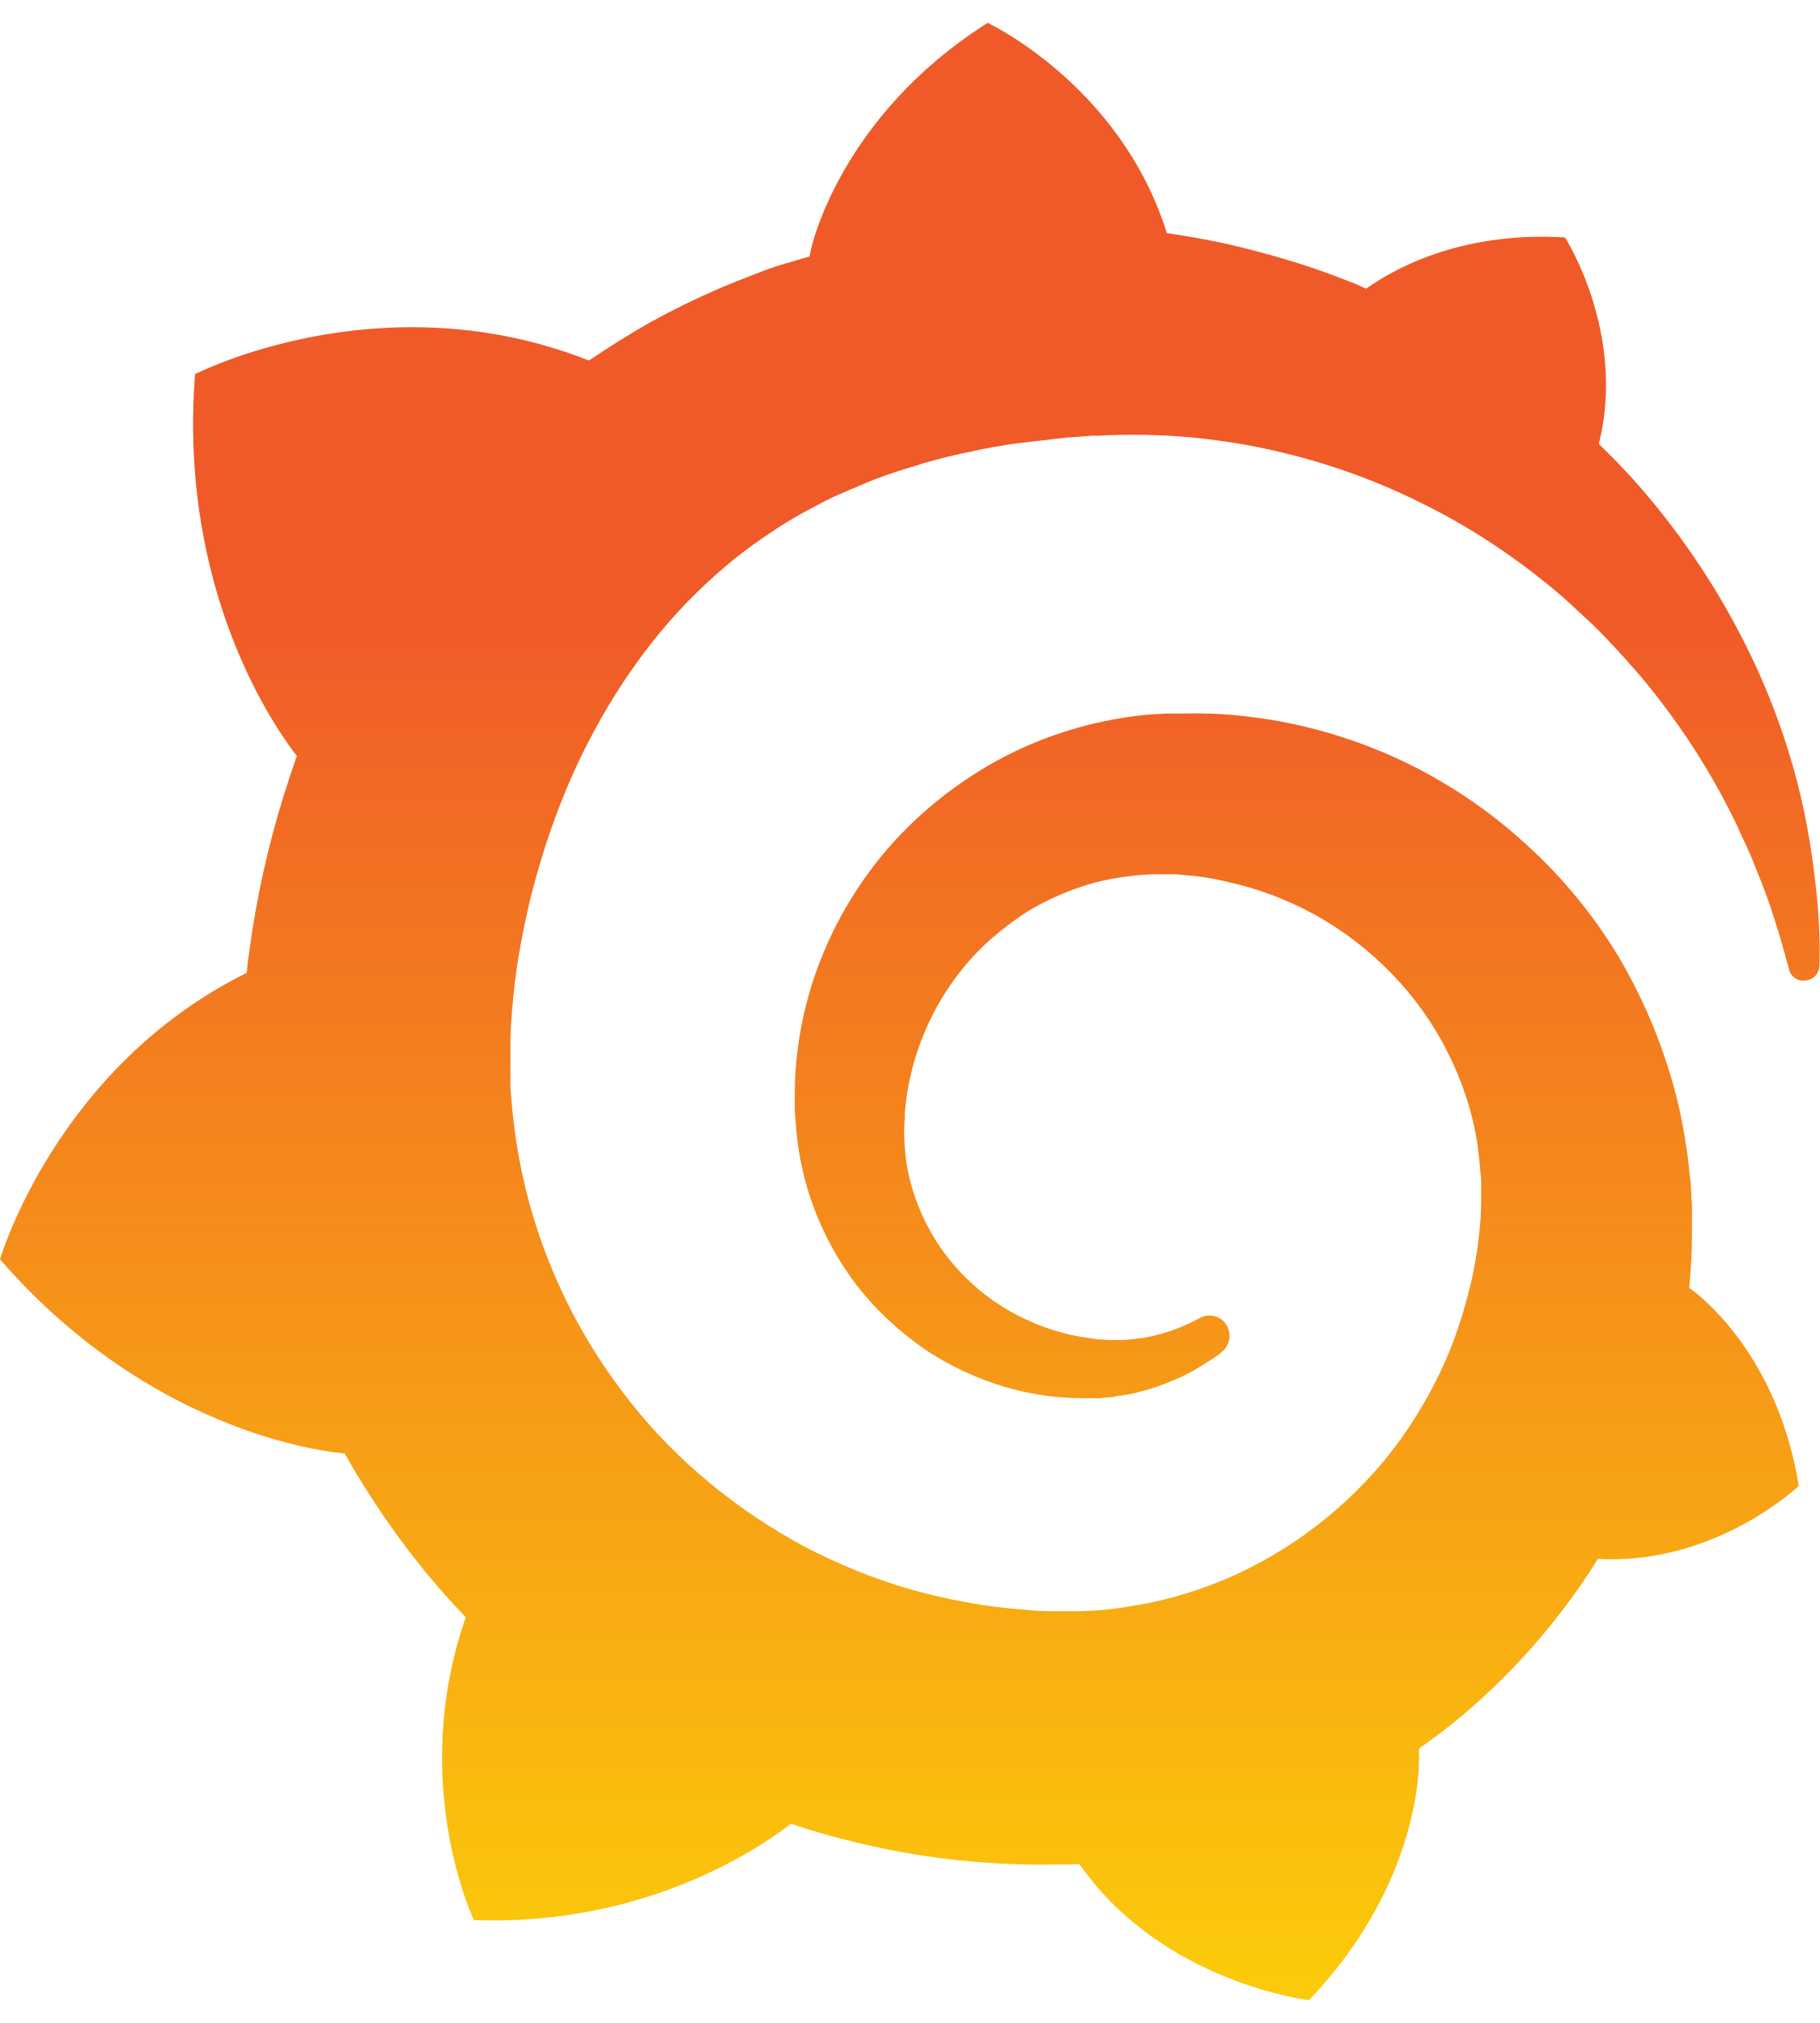
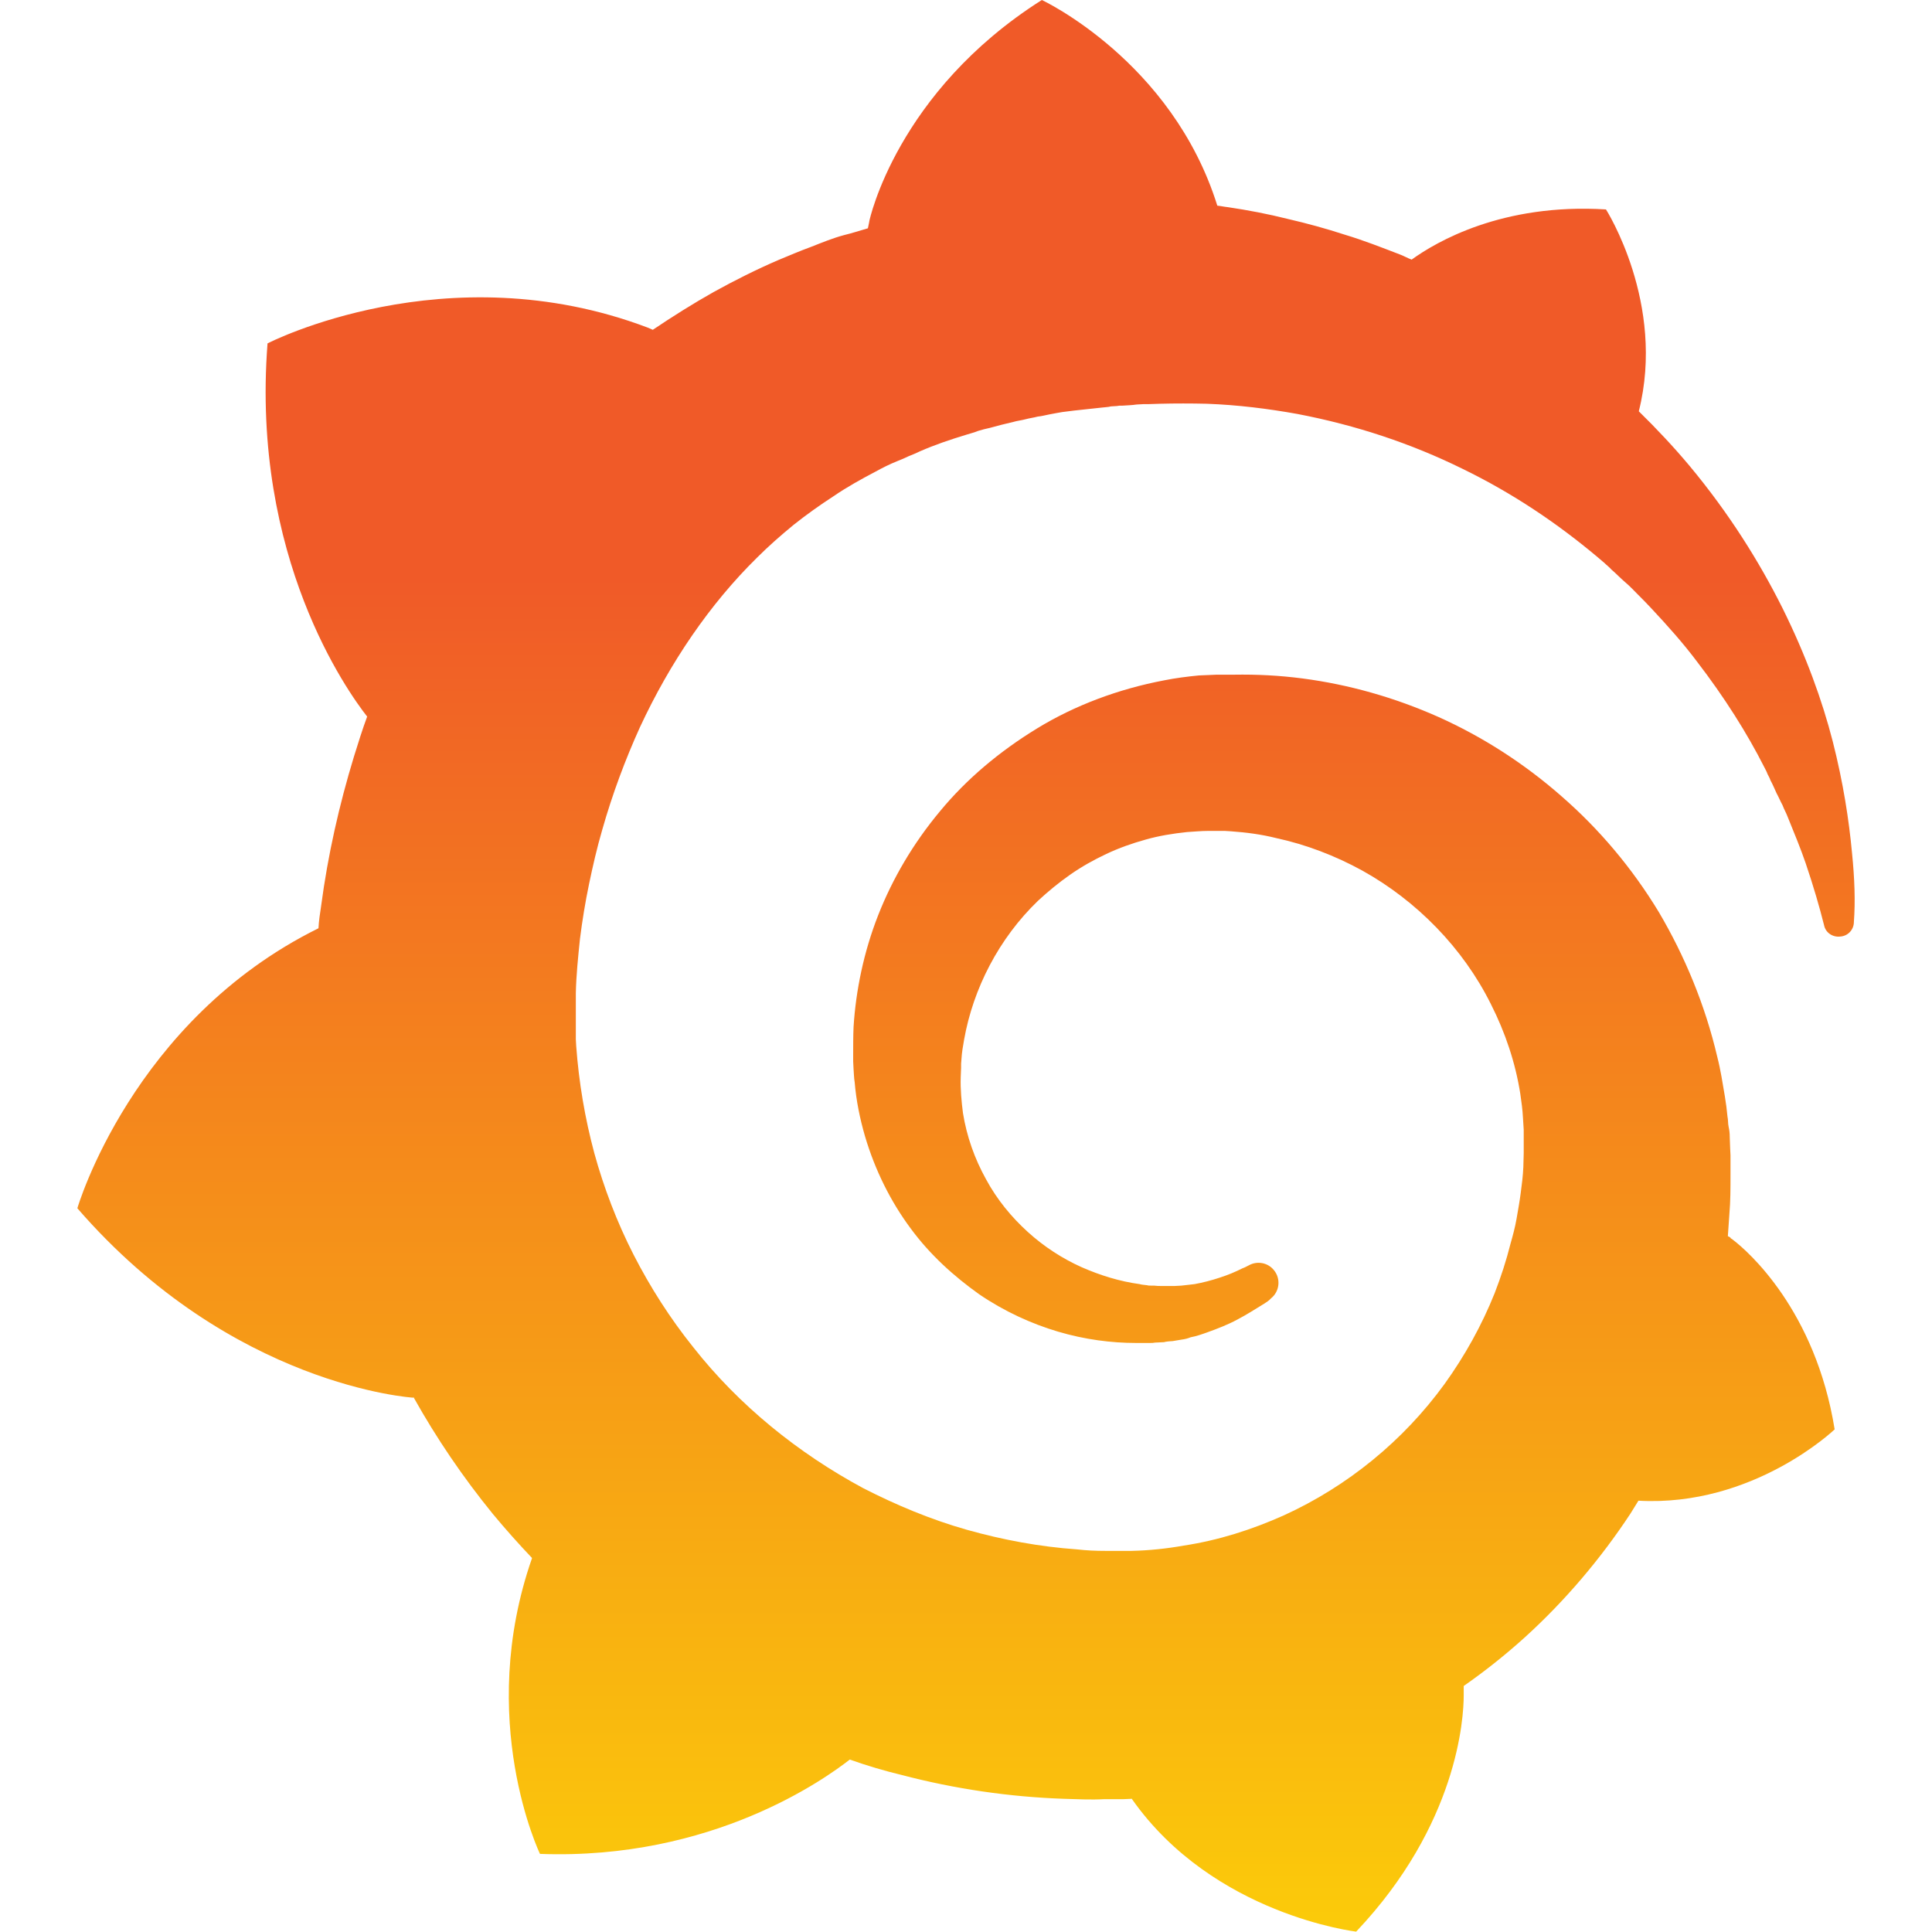
- <svg xmlns="http://www.w3.org/2000/svg" viewBox="8.5 1 334.1 363" width="2249" height="2500">
-   <linearGradient id="a" gradientUnits="userSpaceOnUse" x1="175.5" x2="175.5" y1="30%" y2="99%">
-     <stop offset="0" stop-color="#f05a28" />
-     <stop offset="1" stop-color="#fbca0a" />
+ <svg xmlns="http://www.w3.org/2000/svg" xml:space="preserve" viewBox="0 0 512 512">
+   <linearGradient id="a" x1="256" x2="256" y1="359.964" y2="4.738" gradientTransform="matrix(1 0 0 -1 0 513)" gradientUnits="userSpaceOnUse">
+     <stop offset="0" style="stop-color:#f05a28" />
+     <stop offset="1" style="stop-color:#fbca0a" />
  </linearGradient>
-   <path d="M342 161.2c-.6-6.1-1.6-13.1-3.6-20.9-2-7.7-5-16.2-9.4-25s-10.1-17.9-17.5-26.8c-2.9-3.5-6.1-6.9-9.5-10.2 5.1-20.3-6.2-37.9-6.2-37.9-19.5-1.2-31.9 6.1-36.5 9.4-.8-.3-1.5-.7-2.3-1-3.3-1.3-6.7-2.6-10.3-3.7-3.5-1.1-7.1-2.1-10.8-3s-7.4-1.6-11.2-2.2c-.7-.1-1.3-.2-2-.3C214.2 12.4 189.8 1 189.8 1c-27.3 17.3-32.4 41.5-32.4 41.5s-.1.5-.3 1.4c-1.5.4-3 .9-4.5 1.3-2.1.6-4.2 1.4-6.2 2.2-2.1.8-4.1 1.6-6.2 2.5-4.1 1.8-8.2 3.8-12.2 6-3.9 2.2-7.7 4.6-11.4 7.1l-1-.4c-37.8-14.4-71.3 2.9-71.3 2.9-3.1 40.2 15.1 65.5 18.7 70.1-.9 2.5-1.7 5-2.5 7.5-2.8 9.1-4.9 18.4-6.2 28.1-.2 1.4-.4 2.8-.5 4.2C18.8 192.7 8.5 228 8.5 228c29.1 33.5 63.1 35.6 63.1 35.6l.1-.1c4.3 7.7 9.3 15 14.9 21.9 2.4 2.9 4.8 5.6 7.4 8.3-10.6 30.4 1.5 55.6 1.5 55.6 32.4 1.2 53.7-14.2 58.2-17.7 3.2 1.1 6.5 2.1 9.8 2.9 10 2.6 20.2 4.1 30.4 4.5 2.5.1 5.1.2 7.6.1h3.6l1.6-.1v.1c15.3 21.8 42.1 24.9 42.1 24.9 19.1-20.1 20.2-40.1 20.2-44.4v-.3-.6-.9c4-2.8 7.8-5.8 11.4-9.1 7.6-6.9 14.3-14.8 19.9-23.3l1.5-2.4c21.6 1.2 36.9-13.4 36.9-13.4-3.6-22.5-16.4-33.5-19.1-35.6s-.1-.1-.3-.2-.2-.2-.2-.2c-.1-.1-.3-.2-.5-.3.1-1.4.2-2.7.3-4.1.2-2.4.2-4.9.2-7.3v-3.2-.6l-.1-1.5-.1-2c0-.7-.1-1.3-.2-1.9s-.1-1.3-.2-1.9l-.2-1.9-.3-1.9c-.4-2.5-.8-4.9-1.4-7.4-2.3-9.7-6.1-18.9-11-27.2-5-8.3-11.2-15.6-18.3-21.8-7-6.2-14.9-11.2-23.1-14.9-8.3-3.7-16.9-6.1-25.5-7.2-4.3-.6-8.6-.8-12.9-.7h-3.2l-1.6.1c-.6 0-1.2.1-1.7.1-2.2.2-4.4.5-6.5.9-8.6 1.6-16.7 4.7-23.8 9s-13.3 9.6-18.3 15.6-8.9 12.7-11.6 19.6-4.2 14.1-4.6 21c-.1 1.7-.1 3.5-.1 5.2v1.3l.1 1.4c.1.8.1 1.7.2 2.5.3 3.5 1 6.9 1.9 10.1 1.9 6.5 4.9 12.4 8.6 17.4s8.2 9.1 12.9 12.4c4.7 3.2 9.8 5.5 14.8 7s10 2.1 14.7 2.1h2.6c.3 0 .6 0 .9-.1.5 0 1-.1 1.5-.1.1 0 .3 0 .4-.1l.5-.1c.3 0 .6-.1.9-.1.6-.1 1.1-.2 1.7-.3s1.1-.2 1.6-.4c1.1-.2 2.1-.6 3.1-.9 2-.7 4-1.5 5.7-2.4 1.8-.9 3.4-2 5-3 .4-.3.9-.6 1.3-1 1.6-1.3 1.9-3.7.6-5.3-1.1-1.4-3.1-1.8-4.7-.9l-1.2.6c-1.4.7-2.8 1.3-4.3 1.8s-3.1.9-4.7 1.2c-.8.1-1.6.2-2.5.3-.4 0-.8.1-1.3.1h-2.4c-.5 0-1 0-1.5-.1H210.2c-.2 0-.5 0-.7-.1-.5-.1-.9-.1-1.4-.2-3.7-.5-7.4-1.6-10.9-3.2-3.6-1.6-7-3.8-10.1-6.6s-5.8-6.1-7.9-9.9-3.6-8-4.3-12.4c-.3-2.2-.5-4.5-.4-6.7 0-.6.1-1.2.1-1.8v-.8c0-.3.1-.6.1-.9.1-1.2.3-2.4.5-3.6 1.7-9.6 6.5-19 13.9-26.1 1.9-1.8 3.9-3.4 6-4.9s4.4-2.8 6.8-3.9 4.8-2 7.4-2.7c2.5-.7 5.1-1.1 7.8-1.4 1.3-.1 2.6-.2 4-.2h3.1l1.1.1c2.9.2 5.7.6 8.5 1.3 5.6 1.2 11.1 3.3 16.2 6.1 10.2 5.7 18.9 14.5 24.2 25.1 2.7 5.3 4.6 11 5.5 16.9.2 1.5.4 3 .5 4.5l.1 1.1.1 1.1V217.8c0 .7-.1 1.9-.1 2.6-.1 1.6-.3 3.3-.5 4.9s-.5 3.2-.8 4.8-.7 3.2-1.1 4.7c-.8 3.1-1.8 6.2-3 9.3-2.4 6-5.6 11.8-9.4 17.1-7.7 10.6-18.2 19.2-30.2 24.7-6 2.7-12.3 4.7-18.8 5.7-3.2.6-6.5.9-9.8 1h-5c-1.8 0-3.5-.1-5.3-.3-7-.5-13.9-1.8-20.7-3.7-6.7-1.9-13.2-4.6-19.4-7.8-12.3-6.6-23.4-15.6-32-26.5-4.3-5.4-8.1-11.3-11.2-17.4s-5.6-12.6-7.4-19.1c-1.8-6.6-2.9-13.3-3.4-20.1l-.1-1.3v-5.7-.7-2.5c.1-3.3.4-6.8.8-10.2s1-6.9 1.7-10.3 1.5-6.8 2.5-10.2c1.9-6.7 4.3-13.2 7.1-19.3 5.7-12.2 13.1-23.1 22-31.8 2.2-2.2 4.5-4.2 6.9-6.2 2.4-1.9 4.9-3.7 7.5-5.4 2.5-1.7 5.2-3.2 7.9-4.6 1.3-.7 2.7-1.4 4.1-2l2.1-.9 2.1-.9c2.8-1.2 5.7-2.2 8.7-3.1.7-.2 1.5-.4 2.2-.7.7-.2 1.5-.4 2.2-.6 1.5-.4 3-.8 4.5-1.1.7-.2 1.5-.3 2.3-.5s1.5-.3 2.3-.5c.8-.1 1.5-.3 2.3-.4l1.1-.2 1.2-.2c.8-.1 1.5-.2 2.3-.3.9-.1 1.7-.2 2.6-.3.7-.1 1.9-.2 2.6-.3.5-.1 1.1-.1 1.6-.2l1.1-.1.5-.1h.6c.9-.1 1.7-.1 2.6-.2l1.3-.1h1c.7 0 1.5-.1 2.2-.1 2.9-.1 5.9-.1 8.8 0 5.8.2 11.5.9 17 1.9 11.1 2.1 21.5 5.6 31 10.3 9.5 4.6 17.9 10.3 25.3 16.5.5.4.9.8 1.4 1.2.4.4.9.8 1.3 1.2.9.8 1.7 1.6 2.6 2.4s1.7 1.6 2.5 2.4 1.6 1.6 2.4 2.5c3.1 3.3 6 6.6 8.6 10 5.2 6.7 9.4 13.5 12.7 19.9l.6 1.2.6 1.2c.4.8.8 1.6 1.1 2.4.4.8.7 1.5 1.1 2.3.3.8.7 1.5 1 2.3 1.2 3 2.4 5.9 3.3 8.6 1.5 4.4 2.6 8.3 3.5 11.7.3 1.4 1.6 2.3 3 2.1 1.5-.1 2.6-1.3 2.6-2.8.1-3.6 0-7.9-.5-12.8z" fill="url(#a)" />
+   <path d="M490.8 226c-.8-8.6-2.3-18.5-5.1-29.5-2.8-10.9-7.1-22.8-13.3-35.3-6.2-12.4-14.2-25.2-24.7-37.8-4.1-4.9-8.6-9.7-13.4-14.4 7.2-28.6-8.7-53.5-8.7-53.5-27.5-1.7-45 8.6-51.5 13.3-1.1-.4-2.1-1-3.2-1.4-4.7-1.8-9.5-3.7-14.5-5.2-4.9-1.6-10-3-15.2-4.2-5.2-1.3-10.4-2.3-15.8-3.1-1-.1-1.8-.3-2.8-.4C310.6 16.1 276.1 0 276.1 0c-38.5 24.4-45.7 58.5-45.7 58.5s-.1.7-.4 2c-2.1.6-4.2 1.3-6.3 1.8-3 .8-5.9 2-8.7 3.1-3 1.1-5.8 2.3-8.7 3.5-5.8 2.5-11.6 5.4-17.2 8.5-5.5 3.1-10.9 6.5-16.1 10l-1.4-.6C118.2 66.6 70.9 91 70.9 91c-4.4 56.7 21.3 92.4 26.4 98.9-1.3 3.5-2.4 7.1-3.5 10.6-3.9 12.8-6.9 26-8.7 39.6-.3 2-.6 3.9-.7 5.9-49.4 24.4-63.9 74.2-63.9 74.2 41 47.3 89 50.2 89 50.2l.1-.1q9.15 16.35 21 30.9c3.4 4.1 6.8 7.9 10.4 11.7-15 42.9 2.1 78.4 2.1 78.4 45.7 1.7 75.7-20 82.1-25 4.5 1.6 9.2 3 13.8 4.1 14.1 3.7 28.5 5.8 42.9 6.3 3.5.1 7.2.3 10.7.1h5.1l2.3-.1v.1c21.6 30.7 59.4 35.1 59.4 35.1 26.9-28.4 28.5-56.6 28.5-62.6v-2.5c5.6-3.9 11-8.2 16.1-12.8 10.7-9.7 20.2-20.9 28.1-32.9.7-1.1 1.4-2.3 2.1-3.4 30.5 1.7 52-18.9 52-18.9-5.1-31.7-23.1-47.3-26.9-50.2 0 0-.1-.1-.4-.3-.3-.1-.3-.3-.3-.3-.1-.1-.4-.3-.7-.4.1-2 .3-3.8.4-5.8.3-3.4.3-6.9.3-10.3v-5.3l-.1-2.1-.1-2.8c0-1-.1-1.8-.3-2.7s-.1-1.8-.3-2.7l-.3-2.7-.4-2.7c-.6-3.5-1.1-6.9-2-10.4-3.2-13.7-8.6-26.7-15.5-38.4-7.1-11.7-15.8-22-25.8-30.7-9.9-8.7-21-15.8-32.6-21-11.7-5.2-23.8-8.6-36-10.2-6.1-.8-12.1-1.1-18.2-1h-4.6l-2.3.1c-.8 0-1.7.1-2.4.1-3.1.3-6.2.7-9.2 1.3-12.1 2.3-23.6 6.6-33.6 12.7s-18.8 13.5-25.8 22c-7.1 8.5-12.6 17.9-16.4 27.6s-5.9 19.9-6.5 29.6c-.1 2.4-.1 4.9-.1 7.3v1.8l.1 2c.1 1.1.1 2.4.3 3.5.4 4.9 1.4 9.7 2.7 14.2 2.7 9.2 6.9 17.5 12.1 24.5 5.2 7.1 11.6 12.8 18.2 17.5 6.6 4.5 13.8 7.8 20.9 9.9s14.1 3 20.7 3h3.7c.5 0 .8 0 1.3-.1.7 0 1.4-.1 2.1-.1.1 0 .4 0 .6-.1l.7-.1c.4 0 .8-.1 1.3-.1.8-.1 1.6-.3 2.4-.4s1.6-.3 2.3-.6c1.6-.3 3-.8 4.4-1.3 2.8-1 5.6-2.1 8-3.4 2.5-1.3 4.8-2.8 7.1-4.2.6-.4 1.3-.8 1.8-1.4 2.3-1.8 2.7-5.2.8-7.5-1.6-2-4.4-2.5-6.6-1.3-.6.3-1.1.6-1.7.8-2 1-3.9 1.8-6.1 2.5-2.1.7-4.4 1.3-6.6 1.7-1.1.1-2.3.3-3.5.4-.6 0-1.1.1-1.8.1h-3.4c-.7 0-1.4 0-2.1-.1h-.8c-.3 0-.7 0-1-.1-.7-.1-1.3-.1-2-.3-5.2-.7-10.4-2.3-15.4-4.5-5.1-2.3-9.9-5.4-14.2-9.3s-8.2-8.6-11.1-14c-3-5.4-5.1-11.3-6.1-17.5-.4-3.1-.7-6.3-.6-9.5 0-.8.1-1.7.1-2.5v-1.1c0-.4.1-.8.1-1.3.1-1.7.4-3.4.7-5.1 2.4-13.5 9.2-26.8 19.6-36.8 2.7-2.5 5.5-4.8 8.5-6.9s6.2-3.9 9.6-5.5 6.8-2.8 10.4-3.8c3.5-1 7.2-1.6 11-2 1.8-.1 3.7-.3 5.6-.3h4.4l1.6.1c4.1.3 8 .8 12 1.8 7.9 1.7 15.7 4.7 22.8 8.6 14.4 8 26.7 20.5 34.1 35.4 3.8 7.5 6.5 15.5 7.8 23.8.3 2.1.6 4.2.7 6.3l.1 1.6.1 1.6v6.2c0 1-.1 2.7-.1 3.7-.1 2.3-.4 4.7-.7 6.9-.3 2.3-.7 4.5-1.1 6.8s-1 4.5-1.6 6.6c-1.1 4.4-2.5 8.7-4.2 13.1-3.4 8.5-7.9 16.6-13.3 24.1-10.9 15-25.7 27.1-42.6 34.8-8.5 3.8-17.3 6.6-26.5 8-4.5.8-9.2 1.3-13.8 1.4h-7c-2.5 0-4.9-.1-7.5-.4-9.9-.7-19.6-2.5-29.2-5.2-9.5-2.7-18.6-6.5-27.4-11-17.3-9.3-33-22-45.1-37.4-6.1-7.6-11.4-15.9-15.8-24.5s-7.9-17.8-10.4-26.9c-2.5-9.3-4.1-18.8-4.8-28.4l-.1-1.8v-12.2c.1-4.7.6-9.6 1.1-14.4.6-4.8 1.4-9.7 2.4-14.5s2.1-9.6 3.5-14.4c2.7-9.5 6.1-18.6 10-27.2 8-17.2 18.5-32.6 31-44.9 3.1-3.1 6.3-5.9 9.7-8.7 3.4-2.7 6.9-5.2 10.6-7.6 3.5-2.4 7.3-4.5 11.1-6.5 1.8-1 3.8-2 5.8-2.8 1-.4 2-.8 3-1.3 1-.4 2-.8 3-1.3 3.9-1.7 8-3.1 12.3-4.4 1-.3 2.1-.6 3.1-1 1-.3 2.1-.6 3.1-.8 2.1-.6 4.2-1.1 6.3-1.6 1-.3 2.1-.4 3.2-.7s2.1-.4 3.2-.7c1.1-.1 2.1-.4 3.2-.6l1.6-.3 1.7-.3c1.1-.1 2.1-.3 3.2-.4 1.3-.1 2.4-.3 3.7-.4 1-.1 2.7-.3 3.7-.4.7-.1 1.6-.1 2.3-.3l1.6-.1.7-.1h.8c1.3-.1 2.4-.1 3.7-.3l1.8-.1h1.3c1 0 2.1-.1 3.1-.1 4.1-.1 8.3-.1 12.4 0 8.2.3 16.2 1.3 24 2.7 15.7 3 30.3 7.9 43.7 14.5 13.4 6.5 25.2 14.5 35.7 23.3.7.6 1.3 1.1 2 1.7.6.6 1.3 1.1 1.8 1.7 1.3 1.1 2.4 2.3 3.7 3.4s2.4 2.3 3.5 3.4 2.3 2.3 3.4 3.5c4.4 4.7 8.5 9.3 12.1 14.1 7.3 9.5 13.3 19 17.9 28.1.3.6.6 1.1.8 1.7.3.6.6 1.1.8 1.7.6 1.1 1.1 2.3 1.6 3.4.6 1.1 1 2.1 1.6 3.2.4 1.1 1 2.1 1.4 3.2 1.7 4.2 3.4 8.3 4.7 12.1 2.1 6.2 3.7 11.7 4.9 16.5.4 2 2.3 3.2 4.2 3 2.1-.1 3.7-1.8 3.7-3.9.4-5.4.2-11.4-.5-18.3" style="fill:url(#a)" />
</svg>
